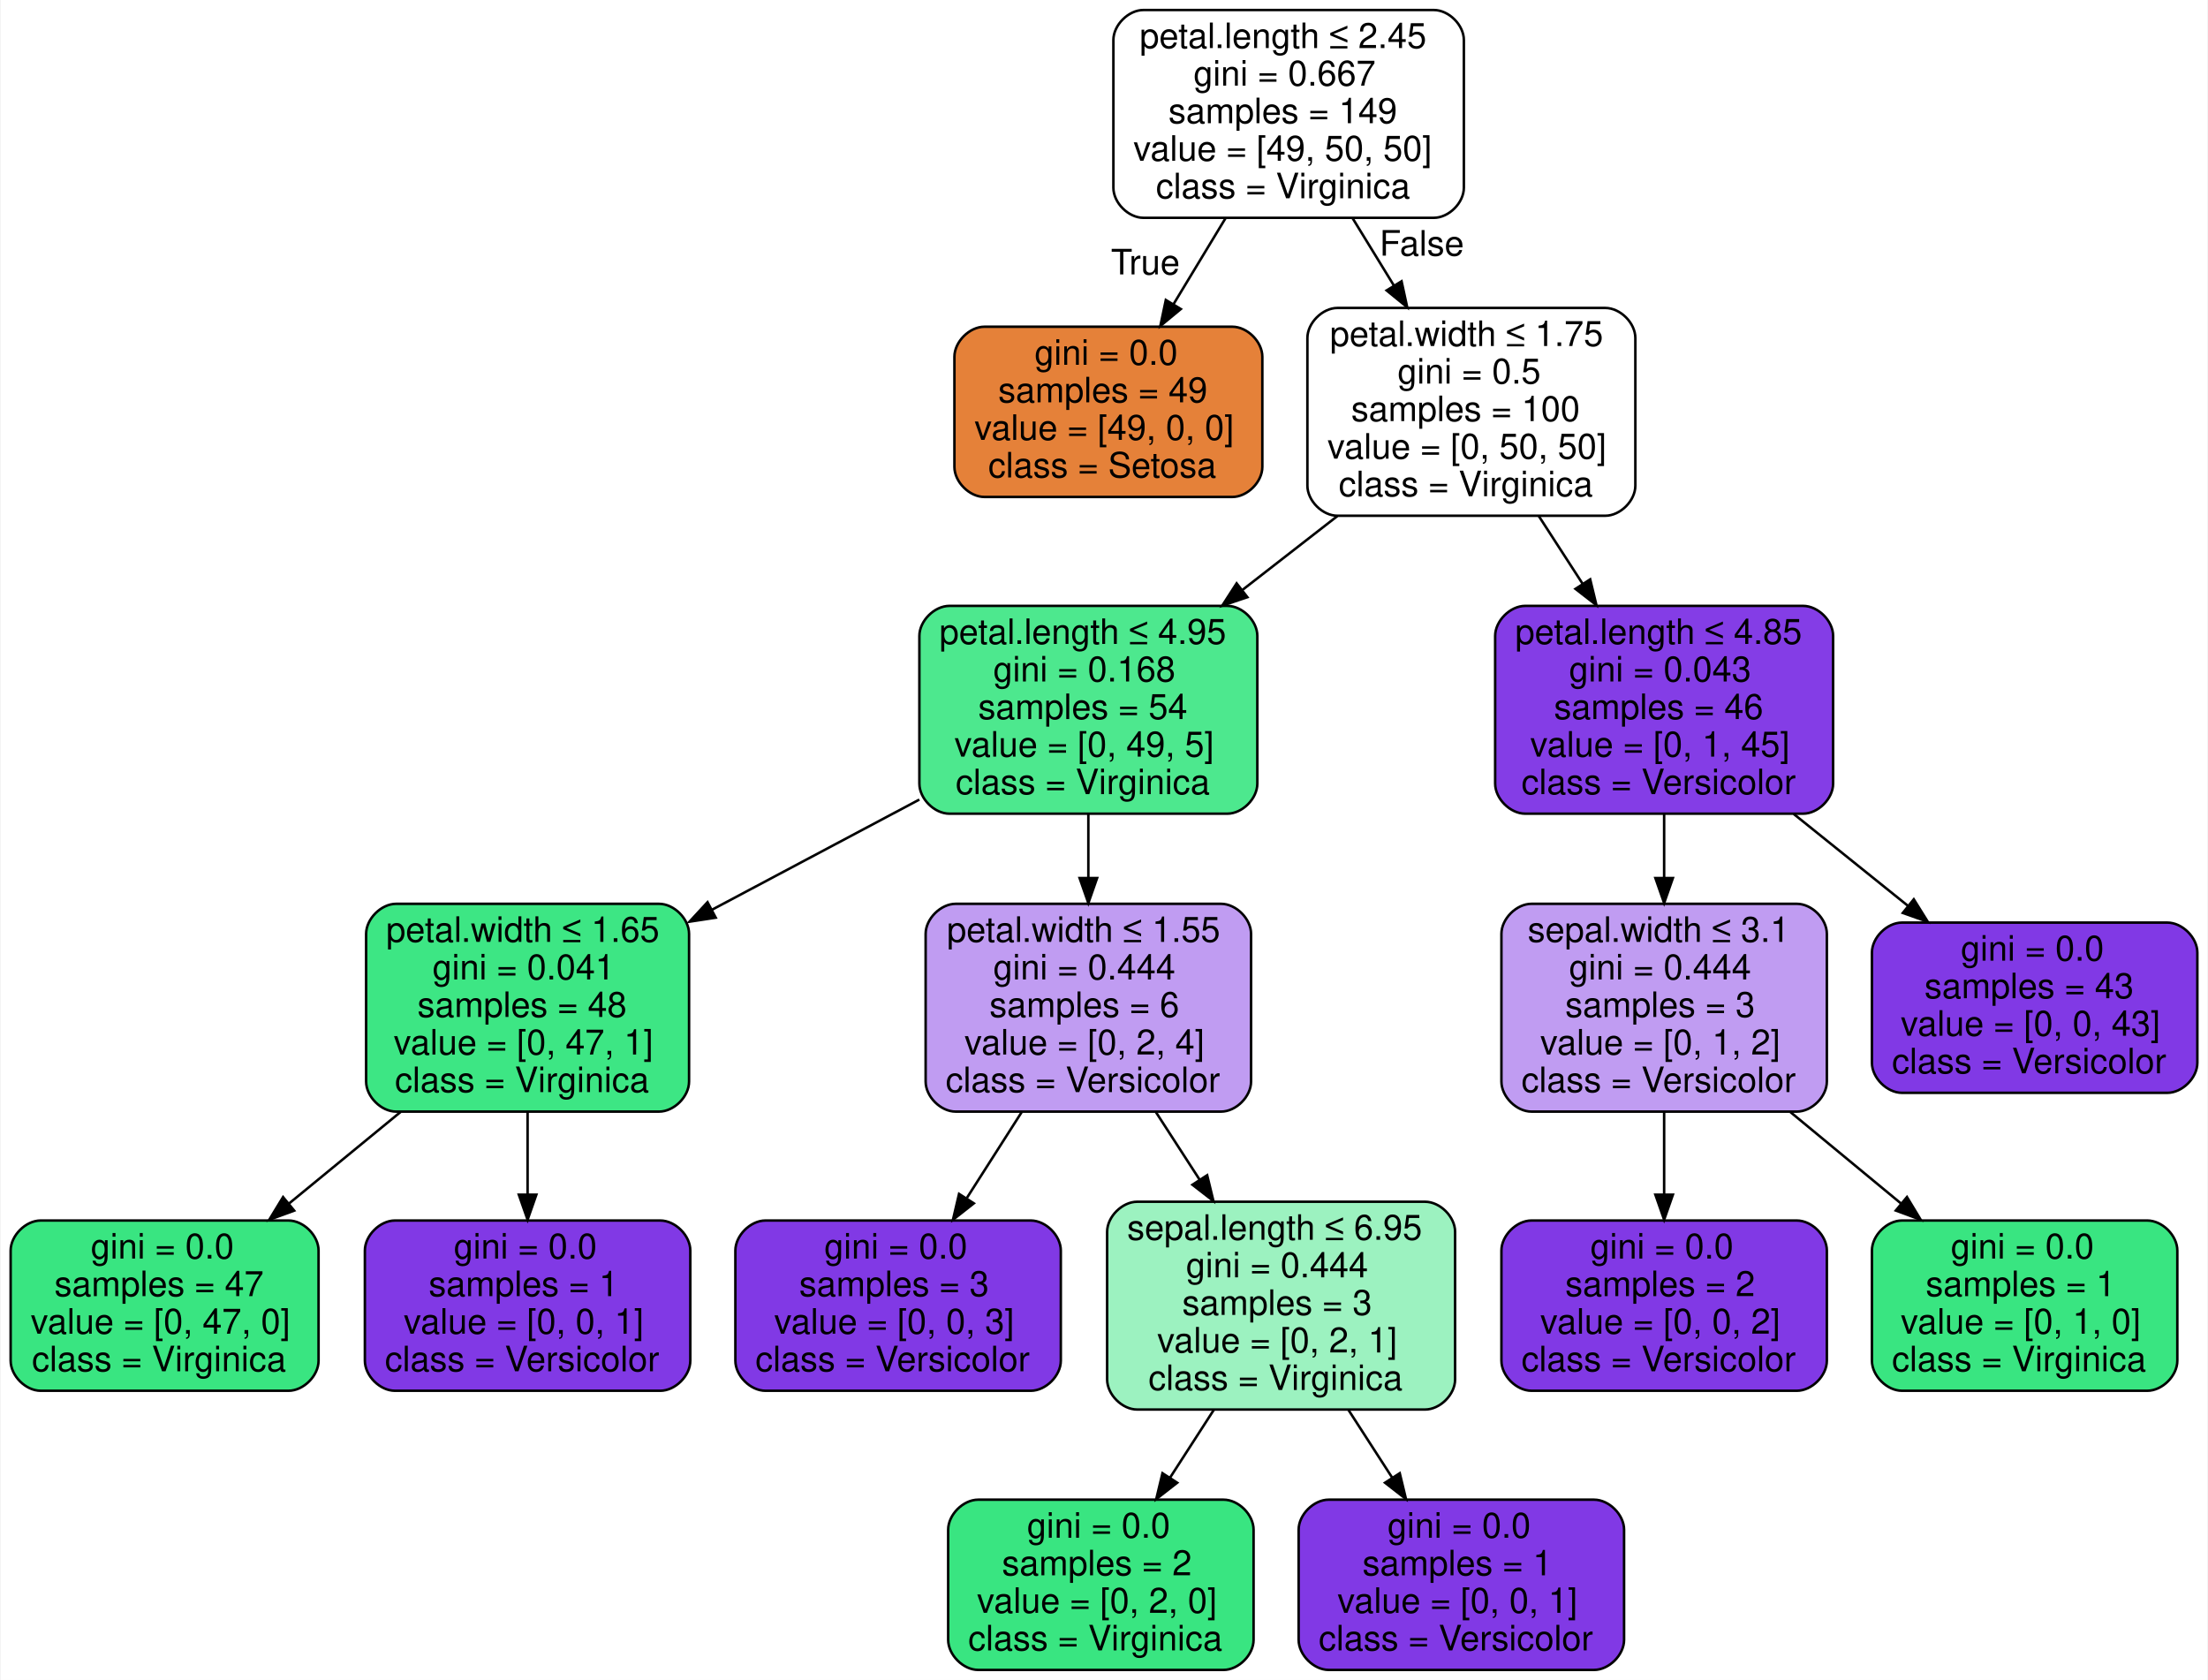
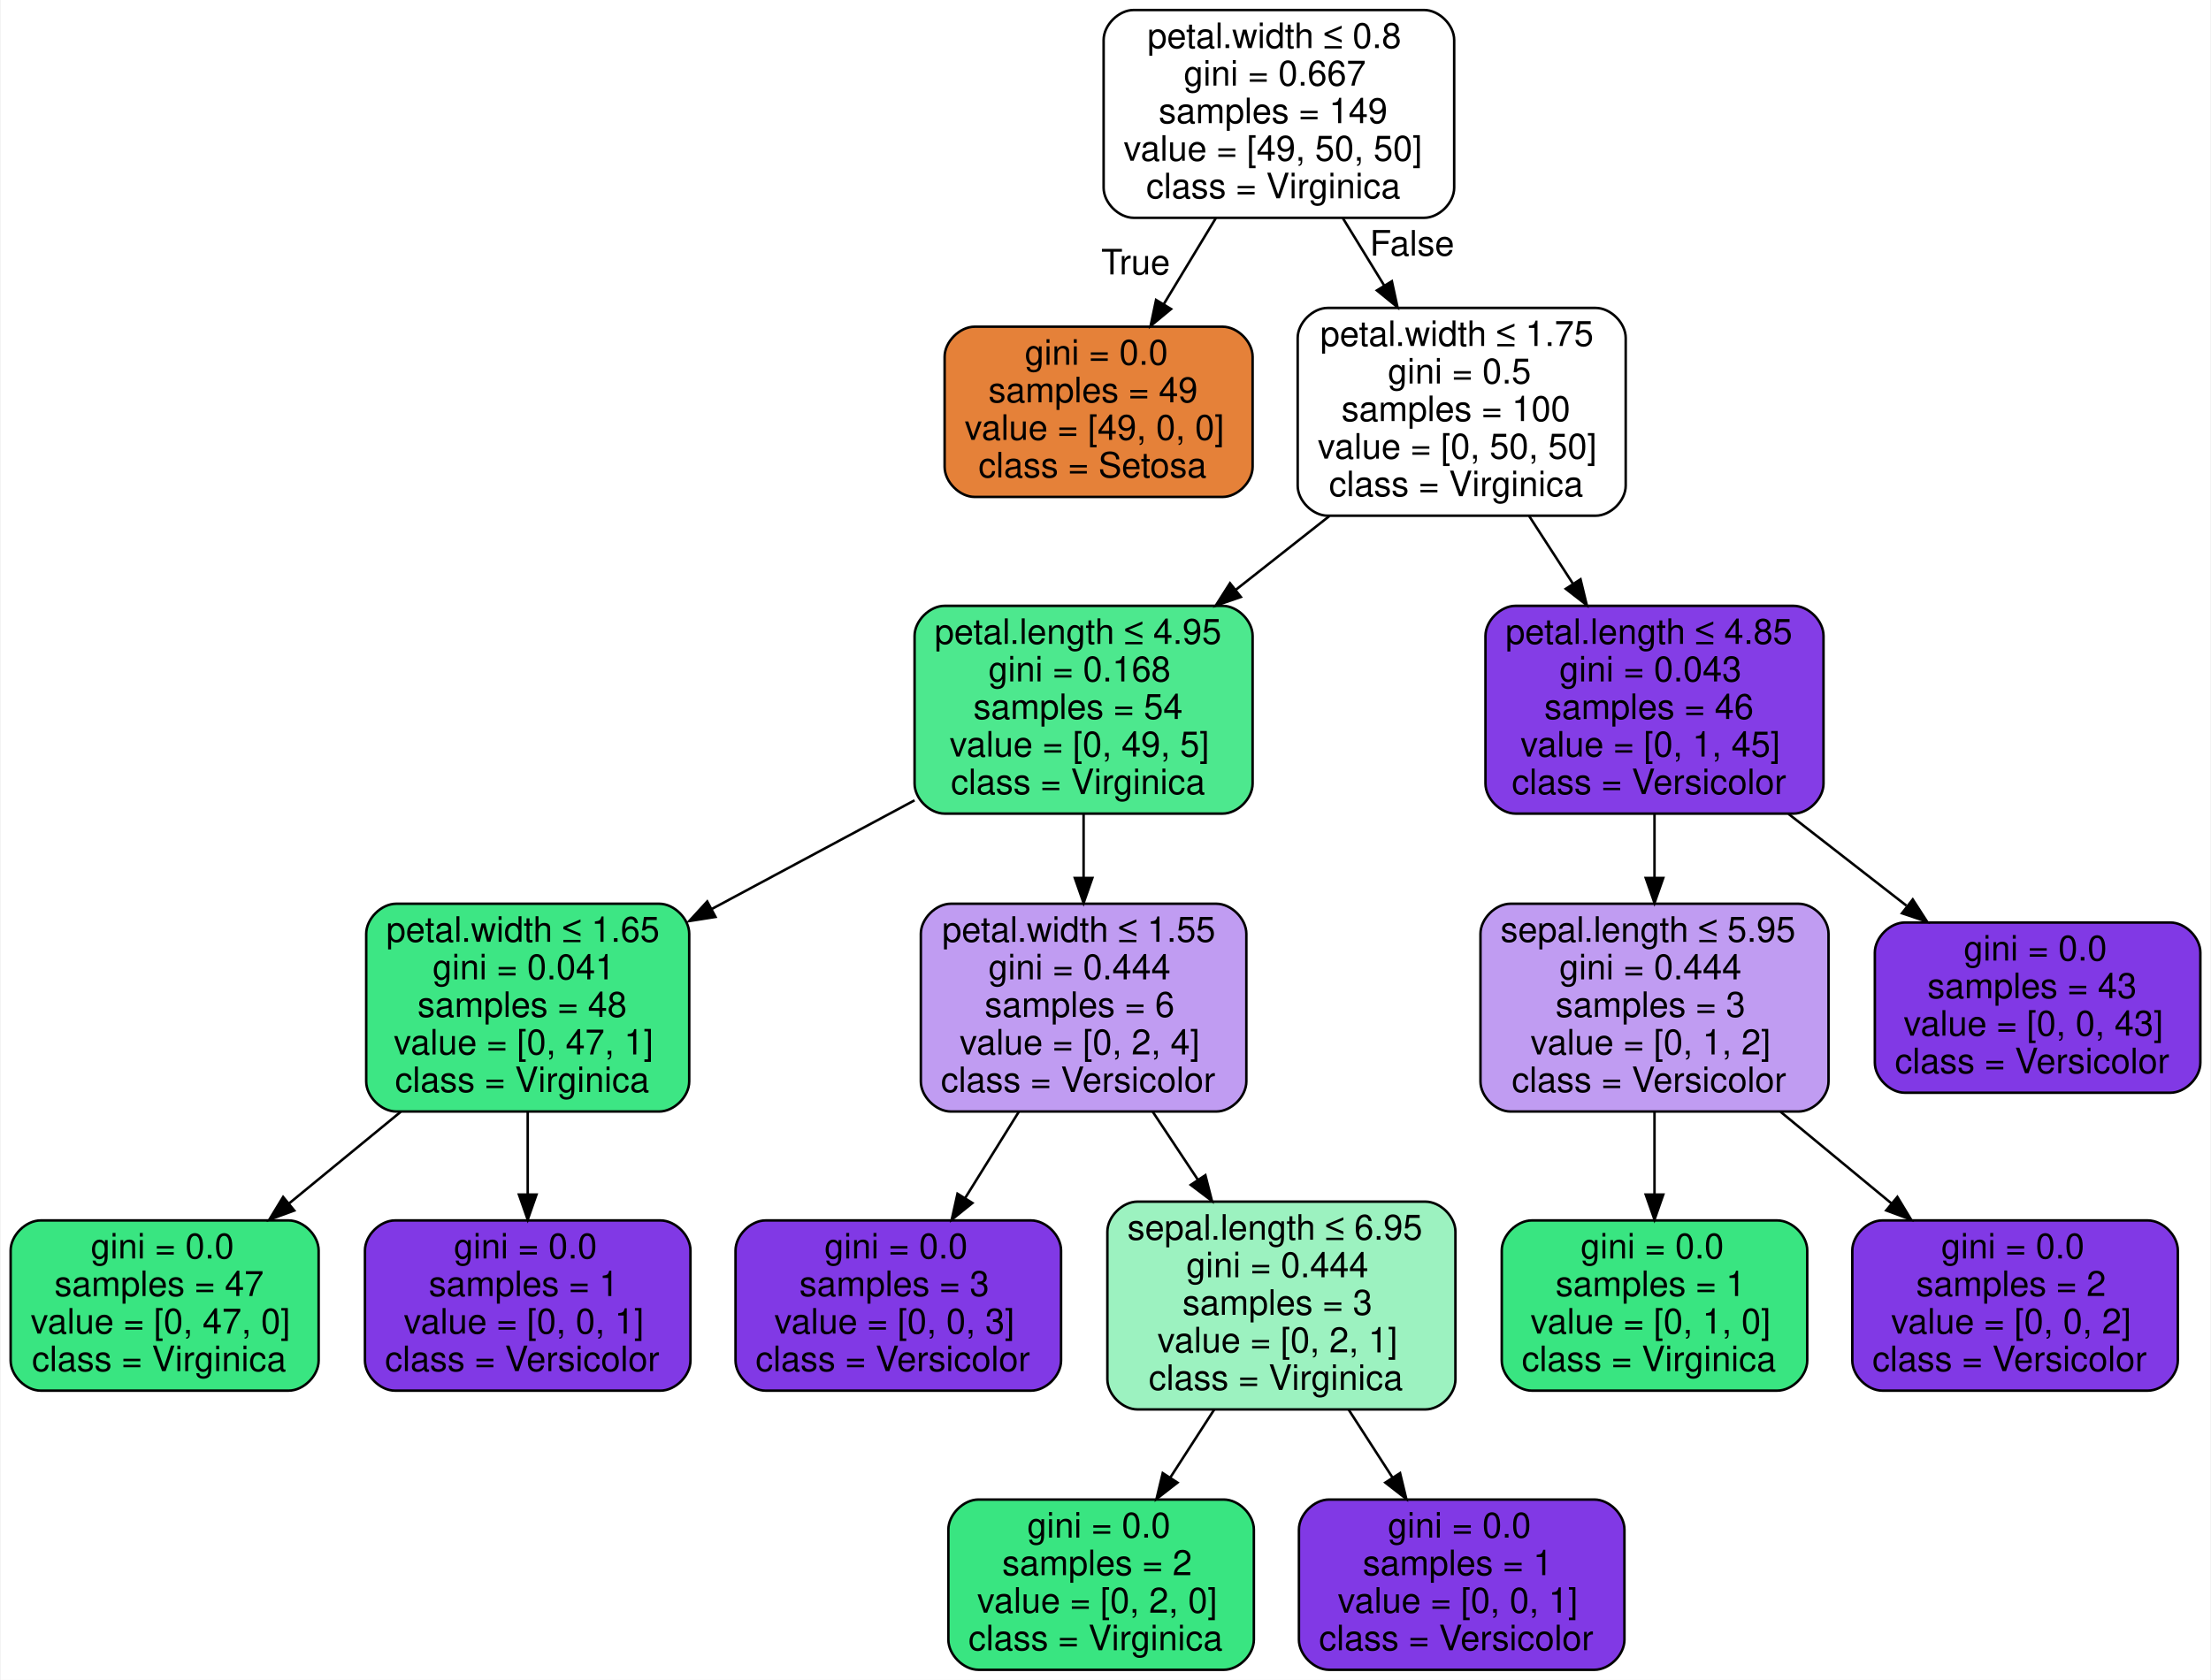
- <svg xmlns="http://www.w3.org/2000/svg" width="882pt" height="671pt" viewBox="0.00 0.00 881.50 671.00">
+ <svg xmlns="http://www.w3.org/2000/svg" width="883pt" height="671pt" viewBox="0.00 0.00 882.50 671.00">
  <g id="graph0" class="graph" transform="scale(1 1) rotate(0) translate(4 667)">
-     <polygon fill="#ffffff" stroke="transparent" points="-4,4 -4,-667 877.5,-667 877.5,4 -4,4" />
+     <polygon fill="#ffffff" stroke="transparent" points="-4,4 -4,-667 878.5,-667 878.5,4 -4,4" />
    <g id="node1" class="node">
-       <path fill="#ffffff" stroke="#000000" d="M568.5,-663C568.5,-663 452.5,-663 452.5,-663 446.5,-663 440.5,-657 440.5,-651 440.5,-651 440.5,-592 440.5,-592 440.5,-586 446.5,-580 452.5,-580 452.5,-580 568.5,-580 568.5,-580 574.5,-580 580.5,-586 580.5,-592 580.5,-592 580.5,-651 580.5,-651 580.5,-657 574.5,-663 568.5,-663" />
-       <text text-anchor="start" x="451" y="-647.8" font-family="Helvetica,sans-Serif" font-size="14.00" fill="#000000">petal.length ≤ 2.45</text>
-       <text text-anchor="start" x="472.5" y="-632.8" font-family="Helvetica,sans-Serif" font-size="14.00" fill="#000000">gini = 0.667</text>
-       <text text-anchor="start" x="462.5" y="-617.8" font-family="Helvetica,sans-Serif" font-size="14.00" fill="#000000">samples = 149</text>
-       <text text-anchor="start" x="448.5" y="-602.8" font-family="Helvetica,sans-Serif" font-size="14.00" fill="#000000">value = [49, 50, 50]</text>
-       <text text-anchor="start" x="457.5" y="-587.8" font-family="Helvetica,sans-Serif" font-size="14.00" fill="#000000">class = Virginica</text>
+       <path fill="#ffffff" stroke="#000000" d="M564.5,-663C564.5,-663 448.5,-663 448.5,-663 442.5,-663 436.5,-657 436.5,-651 436.5,-651 436.5,-592 436.5,-592 436.5,-586 442.5,-580 448.5,-580 448.5,-580 564.5,-580 564.5,-580 570.5,-580 576.5,-586 576.5,-592 576.5,-592 576.5,-651 576.5,-651 576.5,-657 570.5,-663 564.5,-663" />
+       <text text-anchor="start" x="454" y="-647.8" font-family="Helvetica,sans-Serif" font-size="14.00" fill="#000000">petal.width ≤ 0.8</text>
+       <text text-anchor="start" x="468.5" y="-632.8" font-family="Helvetica,sans-Serif" font-size="14.00" fill="#000000">gini = 0.667</text>
+       <text text-anchor="start" x="458.5" y="-617.8" font-family="Helvetica,sans-Serif" font-size="14.00" fill="#000000">samples = 149</text>
+       <text text-anchor="start" x="444.5" y="-602.8" font-family="Helvetica,sans-Serif" font-size="14.00" fill="#000000">value = [49, 50, 50]</text>
+       <text text-anchor="start" x="453.5" y="-587.8" font-family="Helvetica,sans-Serif" font-size="14.00" fill="#000000">class = Virginica</text>
    </g>
    <g id="node2" class="node">
-       <path fill="#e58139" stroke="#000000" d="M488,-536.5C488,-536.5 389,-536.5 389,-536.5 383,-536.5 377,-530.5 377,-524.5 377,-524.5 377,-480.5 377,-480.5 377,-474.5 383,-468.5 389,-468.5 389,-468.5 488,-468.5 488,-468.5 494,-468.5 500,-474.5 500,-480.5 500,-480.5 500,-524.5 500,-524.5 500,-530.5 494,-536.5 488,-536.5" />
-       <text text-anchor="start" x="409" y="-521.3" font-family="Helvetica,sans-Serif" font-size="14.00" fill="#000000">gini = 0.0</text>
-       <text text-anchor="start" x="394.5" y="-506.3" font-family="Helvetica,sans-Serif" font-size="14.00" fill="#000000">samples = 49</text>
-       <text text-anchor="start" x="385" y="-491.3" font-family="Helvetica,sans-Serif" font-size="14.00" fill="#000000">value = [49, 0, 0]</text>
-       <text text-anchor="start" x="390.5" y="-476.3" font-family="Helvetica,sans-Serif" font-size="14.00" fill="#000000">class = Setosa</text>
+       <path fill="#e58139" stroke="#000000" d="M484,-536.5C484,-536.5 385,-536.5 385,-536.5 379,-536.5 373,-530.5 373,-524.5 373,-524.5 373,-480.5 373,-480.5 373,-474.5 379,-468.5 385,-468.5 385,-468.5 484,-468.5 484,-468.5 490,-468.5 496,-474.5 496,-480.5 496,-480.5 496,-524.5 496,-524.5 496,-530.5 490,-536.5 484,-536.5" />
+       <text text-anchor="start" x="405" y="-521.3" font-family="Helvetica,sans-Serif" font-size="14.00" fill="#000000">gini = 0.0</text>
+       <text text-anchor="start" x="390.5" y="-506.3" font-family="Helvetica,sans-Serif" font-size="14.00" fill="#000000">samples = 49</text>
+       <text text-anchor="start" x="381" y="-491.3" font-family="Helvetica,sans-Serif" font-size="14.00" fill="#000000">value = [49, 0, 0]</text>
+       <text text-anchor="start" x="386.5" y="-476.3" font-family="Helvetica,sans-Serif" font-size="14.00" fill="#000000">class = Setosa</text>
    </g>
    <g id="edge1" class="edge">
-       <path fill="none" stroke="#000000" d="M485.318,-579.88C478.598,-568.774 471.324,-556.751 464.559,-545.569" />
-       <polygon fill="#000000" stroke="#000000" points="467.433,-543.559 459.262,-536.815 461.444,-547.183 467.433,-543.559" />
-       <text text-anchor="middle" x="453.288" y="-557.391" font-family="Helvetica,sans-Serif" font-size="14.00" fill="#000000">True</text>
+       <path fill="none" stroke="#000000" d="M481.318,-579.88C474.598,-568.774 467.324,-556.751 460.559,-545.569" />
+       <polygon fill="#000000" stroke="#000000" points="463.433,-543.559 455.262,-536.815 457.444,-547.183 463.433,-543.559" />
+       <text text-anchor="middle" x="449.288" y="-557.391" font-family="Helvetica,sans-Serif" font-size="14.00" fill="#000000">True</text>
    </g>
    <g id="node3" class="node">
-       <path fill="#ffffff" stroke="#000000" d="M637,-544C637,-544 530,-544 530,-544 524,-544 518,-538 518,-532 518,-532 518,-473 518,-473 518,-467 524,-461 530,-461 530,-461 637,-461 637,-461 643,-461 649,-467 649,-473 649,-473 649,-532 649,-532 649,-538 643,-544 637,-544" />
-       <text text-anchor="start" x="527" y="-528.8" font-family="Helvetica,sans-Serif" font-size="14.00" fill="#000000">petal.width ≤ 1.75</text>
-       <text text-anchor="start" x="554" y="-513.8" font-family="Helvetica,sans-Serif" font-size="14.00" fill="#000000">gini = 0.5</text>
-       <text text-anchor="start" x="535.5" y="-498.8" font-family="Helvetica,sans-Serif" font-size="14.00" fill="#000000">samples = 100</text>
-       <text text-anchor="start" x="526" y="-483.8" font-family="Helvetica,sans-Serif" font-size="14.00" fill="#000000">value = [0, 50, 50]</text>
-       <text text-anchor="start" x="530.5" y="-468.8" font-family="Helvetica,sans-Serif" font-size="14.00" fill="#000000">class = Virginica</text>
+       <path fill="#ffffff" stroke="#000000" d="M633,-544C633,-544 526,-544 526,-544 520,-544 514,-538 514,-532 514,-532 514,-473 514,-473 514,-467 520,-461 526,-461 526,-461 633,-461 633,-461 639,-461 645,-467 645,-473 645,-473 645,-532 645,-532 645,-538 639,-544 633,-544" />
+       <text text-anchor="start" x="523" y="-528.8" font-family="Helvetica,sans-Serif" font-size="14.00" fill="#000000">petal.width ≤ 1.75</text>
+       <text text-anchor="start" x="550" y="-513.8" font-family="Helvetica,sans-Serif" font-size="14.00" fill="#000000">gini = 0.5</text>
+       <text text-anchor="start" x="531.5" y="-498.8" font-family="Helvetica,sans-Serif" font-size="14.00" fill="#000000">samples = 100</text>
+       <text text-anchor="start" x="522" y="-483.8" font-family="Helvetica,sans-Serif" font-size="14.00" fill="#000000">value = [0, 50, 50]</text>
+       <text text-anchor="start" x="526.5" y="-468.8" font-family="Helvetica,sans-Serif" font-size="14.00" fill="#000000">class = Virginica</text>
    </g>
    <g id="edge2" class="edge">
-       <path fill="none" stroke="#000000" d="M536.032,-579.88C541.391,-571.143 547.098,-561.84 552.628,-552.825" />
-       <polygon fill="#000000" stroke="#000000" points="555.614,-554.652 557.859,-544.298 549.647,-550.992 555.614,-554.652" />
-       <text text-anchor="middle" x="563.684" y="-564.91" font-family="Helvetica,sans-Serif" font-size="14.00" fill="#000000">False</text>
+       <path fill="none" stroke="#000000" d="M532.032,-579.88C537.391,-571.143 543.098,-561.84 548.628,-552.825" />
+       <polygon fill="#000000" stroke="#000000" points="551.614,-554.652 553.859,-544.298 545.647,-550.992 551.614,-554.652" />
+       <text text-anchor="middle" x="559.684" y="-564.91" font-family="Helvetica,sans-Serif" font-size="14.00" fill="#000000">False</text>
    </g>
    <g id="node4" class="node">
-       <path fill="#4de88e" stroke="#000000" d="M486,-425C486,-425 375,-425 375,-425 369,-425 363,-419 363,-413 363,-413 363,-354 363,-354 363,-348 369,-342 375,-342 375,-342 486,-342 486,-342 492,-342 498,-348 498,-354 498,-354 498,-413 498,-413 498,-419 492,-425 486,-425" />
-       <text text-anchor="start" x="371" y="-409.8" font-family="Helvetica,sans-Serif" font-size="14.00" fill="#000000">petal.length ≤ 4.95</text>
-       <text text-anchor="start" x="392.5" y="-394.8" font-family="Helvetica,sans-Serif" font-size="14.00" fill="#000000">gini = 0.168</text>
-       <text text-anchor="start" x="386.5" y="-379.8" font-family="Helvetica,sans-Serif" font-size="14.00" fill="#000000">samples = 54</text>
-       <text text-anchor="start" x="377" y="-364.8" font-family="Helvetica,sans-Serif" font-size="14.00" fill="#000000">value = [0, 49, 5]</text>
-       <text text-anchor="start" x="377.5" y="-349.8" font-family="Helvetica,sans-Serif" font-size="14.00" fill="#000000">class = Virginica</text>
+       <path fill="#4de88e" stroke="#000000" d="M484,-425C484,-425 373,-425 373,-425 367,-425 361,-419 361,-413 361,-413 361,-354 361,-354 361,-348 367,-342 373,-342 373,-342 484,-342 484,-342 490,-342 496,-348 496,-354 496,-354 496,-413 496,-413 496,-419 490,-425 484,-425" />
+       <text text-anchor="start" x="369" y="-409.8" font-family="Helvetica,sans-Serif" font-size="14.00" fill="#000000">petal.length ≤ 4.95</text>
+       <text text-anchor="start" x="390.5" y="-394.8" font-family="Helvetica,sans-Serif" font-size="14.00" fill="#000000">gini = 0.168</text>
+       <text text-anchor="start" x="384.5" y="-379.8" font-family="Helvetica,sans-Serif" font-size="14.00" fill="#000000">samples = 54</text>
+       <text text-anchor="start" x="375" y="-364.8" font-family="Helvetica,sans-Serif" font-size="14.00" fill="#000000">value = [0, 49, 5]</text>
+       <text text-anchor="start" x="375.5" y="-349.8" font-family="Helvetica,sans-Serif" font-size="14.00" fill="#000000">class = Virginica</text>
    </g>
    <g id="edge3" class="edge">
-       <path fill="none" stroke="#000000" d="M529.988,-460.88C517.759,-451.368 504.666,-441.184 492.127,-431.432" />
-       <polygon fill="#000000" stroke="#000000" points="494.024,-428.474 483.982,-425.097 489.726,-433.999 494.024,-428.474" />
+       <path fill="none" stroke="#000000" d="M526.688,-460.88C514.618,-451.368 501.696,-441.184 489.321,-431.432" />
+       <polygon fill="#000000" stroke="#000000" points="491.303,-428.538 481.283,-425.097 486.97,-434.036 491.303,-428.538" />
    </g>
    <g id="node13" class="node">
-       <path fill="#843de6" stroke="#000000" d="M716,-425C716,-425 605,-425 605,-425 599,-425 593,-419 593,-413 593,-413 593,-354 593,-354 593,-348 599,-342 605,-342 605,-342 716,-342 716,-342 722,-342 728,-348 728,-354 728,-354 728,-413 728,-413 728,-419 722,-425 716,-425" />
-       <text text-anchor="start" x="601" y="-409.8" font-family="Helvetica,sans-Serif" font-size="14.00" fill="#000000">petal.length ≤ 4.85</text>
-       <text text-anchor="start" x="622.5" y="-394.8" font-family="Helvetica,sans-Serif" font-size="14.00" fill="#000000">gini = 0.043</text>
-       <text text-anchor="start" x="616.5" y="-379.8" font-family="Helvetica,sans-Serif" font-size="14.00" fill="#000000">samples = 46</text>
-       <text text-anchor="start" x="607" y="-364.8" font-family="Helvetica,sans-Serif" font-size="14.00" fill="#000000">value = [0, 1, 45]</text>
-       <text text-anchor="start" x="603.5" y="-349.8" font-family="Helvetica,sans-Serif" font-size="14.00" fill="#000000">class = Versicolor</text>
+       <path fill="#843de6" stroke="#000000" d="M712,-425C712,-425 601,-425 601,-425 595,-425 589,-419 589,-413 589,-413 589,-354 589,-354 589,-348 595,-342 601,-342 601,-342 712,-342 712,-342 718,-342 724,-348 724,-354 724,-354 724,-413 724,-413 724,-419 718,-425 712,-425" />
+       <text text-anchor="start" x="597" y="-409.8" font-family="Helvetica,sans-Serif" font-size="14.00" fill="#000000">petal.length ≤ 4.85</text>
+       <text text-anchor="start" x="618.5" y="-394.8" font-family="Helvetica,sans-Serif" font-size="14.00" fill="#000000">gini = 0.043</text>
+       <text text-anchor="start" x="612.5" y="-379.8" font-family="Helvetica,sans-Serif" font-size="14.00" fill="#000000">samples = 46</text>
+       <text text-anchor="start" x="603" y="-364.8" font-family="Helvetica,sans-Serif" font-size="14.00" fill="#000000">value = [0, 1, 45]</text>
+       <text text-anchor="start" x="599.5" y="-349.8" font-family="Helvetica,sans-Serif" font-size="14.00" fill="#000000">class = Versicolor</text>
    </g>
    <g id="edge12" class="edge">
-       <path fill="none" stroke="#000000" d="M610.431,-460.88C616.084,-452.143 622.103,-442.84 627.937,-433.825" />
-       <polygon fill="#000000" stroke="#000000" points="630.96,-435.595 633.454,-425.298 625.083,-431.792 630.96,-435.595" />
+       <path fill="none" stroke="#000000" d="M606.431,-460.88C612.084,-452.143 618.103,-442.84 623.937,-433.825" />
+       <polygon fill="#000000" stroke="#000000" points="626.96,-435.595 629.454,-425.298 621.083,-431.792 626.96,-435.595" />
    </g>
    <g id="node5" class="node">
      <path fill="#3de684" stroke="#000000" d="M259,-306C259,-306 154,-306 154,-306 148,-306 142,-300 142,-294 142,-294 142,-235 142,-235 142,-229 148,-223 154,-223 154,-223 259,-223 259,-223 265,-223 271,-229 271,-235 271,-235 271,-294 271,-294 271,-300 265,-306 259,-306" />
      <text text-anchor="start" x="150" y="-290.8" font-family="Helvetica,sans-Serif" font-size="14.00" fill="#000000">petal.width ≤ 1.65</text>
      <text text-anchor="start" x="168.5" y="-275.8" font-family="Helvetica,sans-Serif" font-size="14.00" fill="#000000">gini = 0.041</text>
      <text text-anchor="start" x="162.5" y="-260.8" font-family="Helvetica,sans-Serif" font-size="14.00" fill="#000000">samples = 48</text>
      <text text-anchor="start" x="153" y="-245.8" font-family="Helvetica,sans-Serif" font-size="14.00" fill="#000000">value = [0, 47, 1]</text>
      <text text-anchor="start" x="153.5" y="-230.8" font-family="Helvetica,sans-Serif" font-size="14.00" fill="#000000">class = Virginica</text>
    </g>
    <g id="edge4" class="edge">
-       <path fill="none" stroke="#000000" d="M362.989,-347.635C336.833,-333.739 306.811,-317.79 280.103,-303.602" />
-       <polygon fill="#000000" stroke="#000000" points="281.656,-300.464 271.183,-298.863 278.372,-306.646 281.656,-300.464" />
+       <path fill="none" stroke="#000000" d="M360.988,-347.311C335.428,-333.61 306.212,-317.949 280.117,-303.962" />
+       <polygon fill="#000000" stroke="#000000" points="281.496,-300.729 271.029,-299.09 278.188,-306.899 281.496,-300.729" />
    </g>
    <g id="node8" class="node">
-       <path fill="#c09cf2" stroke="#000000" d="M483.5,-306C483.5,-306 377.5,-306 377.5,-306 371.5,-306 365.5,-300 365.5,-294 365.5,-294 365.5,-235 365.5,-235 365.5,-229 371.5,-223 377.5,-223 377.5,-223 483.5,-223 483.5,-223 489.5,-223 495.5,-229 495.5,-235 495.5,-235 495.5,-294 495.5,-294 495.5,-300 489.5,-306 483.5,-306" />
-       <text text-anchor="start" x="374" y="-290.8" font-family="Helvetica,sans-Serif" font-size="14.00" fill="#000000">petal.width ≤ 1.55</text>
-       <text text-anchor="start" x="392.5" y="-275.8" font-family="Helvetica,sans-Serif" font-size="14.00" fill="#000000">gini = 0.444</text>
-       <text text-anchor="start" x="391" y="-260.8" font-family="Helvetica,sans-Serif" font-size="14.00" fill="#000000">samples = 6</text>
-       <text text-anchor="start" x="381" y="-245.8" font-family="Helvetica,sans-Serif" font-size="14.00" fill="#000000">value = [0, 2, 4]</text>
-       <text text-anchor="start" x="373.5" y="-230.8" font-family="Helvetica,sans-Serif" font-size="14.00" fill="#000000">class = Versicolor</text>
+       <path fill="#c09cf2" stroke="#000000" d="M481.5,-306C481.5,-306 375.5,-306 375.5,-306 369.5,-306 363.5,-300 363.5,-294 363.5,-294 363.5,-235 363.5,-235 363.5,-229 369.5,-223 375.5,-223 375.5,-223 481.5,-223 481.5,-223 487.5,-223 493.5,-229 493.5,-235 493.5,-235 493.5,-294 493.5,-294 493.5,-300 487.5,-306 481.5,-306" />
+       <text text-anchor="start" x="372" y="-290.8" font-family="Helvetica,sans-Serif" font-size="14.00" fill="#000000">petal.width ≤ 1.55</text>
+       <text text-anchor="start" x="390.5" y="-275.8" font-family="Helvetica,sans-Serif" font-size="14.00" fill="#000000">gini = 0.444</text>
+       <text text-anchor="start" x="389" y="-260.8" font-family="Helvetica,sans-Serif" font-size="14.00" fill="#000000">samples = 6</text>
+       <text text-anchor="start" x="379" y="-245.8" font-family="Helvetica,sans-Serif" font-size="14.00" fill="#000000">value = [0, 2, 4]</text>
+       <text text-anchor="start" x="371.5" y="-230.8" font-family="Helvetica,sans-Serif" font-size="14.00" fill="#000000">class = Versicolor</text>
    </g>
    <g id="edge7" class="edge">
-       <path fill="none" stroke="#000000" d="M430.5,-341.88C430.5,-333.684 430.5,-324.989 430.5,-316.501" />
-       <polygon fill="#000000" stroke="#000000" points="434,-316.298 430.5,-306.298 427,-316.298 434,-316.298" />
+       <path fill="none" stroke="#000000" d="M428.5,-341.88C428.5,-333.684 428.5,-324.989 428.5,-316.501" />
+       <polygon fill="#000000" stroke="#000000" points="432,-316.298 428.5,-306.298 425,-316.298 432,-316.298" />
    </g>
    <g id="node6" class="node">
      <path fill="#39e581" stroke="#000000" d="M111,-179.5C111,-179.5 12,-179.5 12,-179.5 6,-179.5 0,-173.5 0,-167.5 0,-167.5 0,-123.5 0,-123.5 0,-117.5 6,-111.5 12,-111.5 12,-111.5 111,-111.5 111,-111.5 117,-111.5 123,-117.5 123,-123.5 123,-123.5 123,-167.5 123,-167.5 123,-173.5 117,-179.5 111,-179.5" />
      <text text-anchor="start" x="32" y="-164.3" font-family="Helvetica,sans-Serif" font-size="14.00" fill="#000000">gini = 0.0</text>
      <text text-anchor="start" x="17.5" y="-149.3" font-family="Helvetica,sans-Serif" font-size="14.00" fill="#000000">samples = 47</text>
      <text text-anchor="start" x="8" y="-134.3" font-family="Helvetica,sans-Serif" font-size="14.00" fill="#000000">value = [0, 47, 0]</text>
      <text text-anchor="start" x="8.5" y="-119.3" font-family="Helvetica,sans-Serif" font-size="14.00" fill="#000000">class = Virginica</text>
    </g>
    <g id="edge5" class="edge">
      <path fill="none" stroke="#000000" d="M155.786,-222.88C141.316,-211.004 125.569,-198.08 111.162,-186.257" />
      <polygon fill="#000000" stroke="#000000" points="113.263,-183.453 103.312,-179.815 108.822,-188.864 113.263,-183.453" />
    </g>
    <g id="node7" class="node">
      <path fill="#8139e5" stroke="#000000" d="M259.5,-179.5C259.5,-179.5 153.5,-179.5 153.5,-179.5 147.5,-179.5 141.5,-173.5 141.5,-167.5 141.5,-167.5 141.5,-123.5 141.5,-123.5 141.5,-117.5 147.5,-111.5 153.5,-111.5 153.5,-111.5 259.5,-111.5 259.5,-111.5 265.5,-111.5 271.5,-117.5 271.5,-123.5 271.5,-123.5 271.5,-167.5 271.5,-167.5 271.5,-173.5 265.5,-179.5 259.5,-179.5" />
      <text text-anchor="start" x="177" y="-164.3" font-family="Helvetica,sans-Serif" font-size="14.00" fill="#000000">gini = 0.0</text>
      <text text-anchor="start" x="167" y="-149.3" font-family="Helvetica,sans-Serif" font-size="14.00" fill="#000000">samples = 1</text>
      <text text-anchor="start" x="157" y="-134.3" font-family="Helvetica,sans-Serif" font-size="14.00" fill="#000000">value = [0, 0, 1]</text>
      <text text-anchor="start" x="149.5" y="-119.3" font-family="Helvetica,sans-Serif" font-size="14.00" fill="#000000">class = Versicolor</text>
    </g>
    <g id="edge6" class="edge">
      <path fill="none" stroke="#000000" d="M206.5,-222.88C206.5,-212.213 206.5,-200.702 206.5,-189.901" />
      <polygon fill="#000000" stroke="#000000" points="210,-189.815 206.5,-179.815 203,-189.815 210,-189.815" />
    </g>
    <g id="node9" class="node">
      <path fill="#8139e5" stroke="#000000" d="M407.5,-179.5C407.5,-179.5 301.5,-179.5 301.5,-179.5 295.5,-179.5 289.5,-173.5 289.5,-167.5 289.5,-167.5 289.5,-123.5 289.5,-123.5 289.5,-117.5 295.5,-111.5 301.5,-111.5 301.5,-111.5 407.5,-111.5 407.5,-111.5 413.5,-111.5 419.5,-117.5 419.5,-123.5 419.5,-123.5 419.5,-167.5 419.5,-167.5 419.5,-173.5 413.5,-179.5 407.5,-179.5" />
      <text text-anchor="start" x="325" y="-164.3" font-family="Helvetica,sans-Serif" font-size="14.00" fill="#000000">gini = 0.0</text>
      <text text-anchor="start" x="315" y="-149.3" font-family="Helvetica,sans-Serif" font-size="14.00" fill="#000000">samples = 3</text>
      <text text-anchor="start" x="305" y="-134.3" font-family="Helvetica,sans-Serif" font-size="14.00" fill="#000000">value = [0, 0, 3]</text>
      <text text-anchor="start" x="297.5" y="-119.3" font-family="Helvetica,sans-Serif" font-size="14.00" fill="#000000">class = Versicolor</text>
    </g>
    <g id="edge8" class="edge">
-       <path fill="none" stroke="#000000" d="M403.919,-222.88C396.826,-211.774 389.148,-199.751 382.006,-188.569" />
-       <polygon fill="#000000" stroke="#000000" points="384.748,-186.359 376.415,-179.815 378.848,-190.127 384.748,-186.359" />
+       <path fill="none" stroke="#000000" d="M402.618,-222.88C395.712,-211.774 388.236,-199.751 381.283,-188.569" />
+       <polygon fill="#000000" stroke="#000000" points="384.092,-186.459 375.839,-179.815 378.147,-190.155 384.092,-186.459" />
    </g>
    <g id="node10" class="node">
      <path fill="#9cf2c0" stroke="#000000" d="M565,-187C565,-187 450,-187 450,-187 444,-187 438,-181 438,-175 438,-175 438,-116 438,-116 438,-110 444,-104 450,-104 450,-104 565,-104 565,-104 571,-104 577,-110 577,-116 577,-116 577,-175 577,-175 577,-181 571,-187 565,-187" />
      <text text-anchor="start" x="446" y="-171.8" font-family="Helvetica,sans-Serif" font-size="14.00" fill="#000000">sepal.length ≤ 6.95</text>
      <text text-anchor="start" x="469.5" y="-156.8" font-family="Helvetica,sans-Serif" font-size="14.00" fill="#000000">gini = 0.444</text>
      <text text-anchor="start" x="468" y="-141.8" font-family="Helvetica,sans-Serif" font-size="14.00" fill="#000000">samples = 3</text>
      <text text-anchor="start" x="458" y="-126.8" font-family="Helvetica,sans-Serif" font-size="14.00" fill="#000000">value = [0, 2, 1]</text>
      <text text-anchor="start" x="454.5" y="-111.8" font-family="Helvetica,sans-Serif" font-size="14.00" fill="#000000">class = Virginica</text>
    </g>
    <g id="edge9" class="edge">
-       <path fill="none" stroke="#000000" d="M457.431,-222.88C463.084,-214.143 469.103,-204.84 474.937,-195.825" />
-       <polygon fill="#000000" stroke="#000000" points="477.96,-197.595 480.454,-187.298 472.083,-193.792 477.96,-197.595" />
+       <path fill="none" stroke="#000000" d="M456.13,-222.88C461.93,-214.143 468.106,-204.84 474.091,-195.825" />
+       <polygon fill="#000000" stroke="#000000" points="477.137,-197.565 479.752,-187.298 471.305,-193.694 477.137,-197.565" />
    </g>
    <g id="node11" class="node">
      <path fill="#39e581" stroke="#000000" d="M484.5,-68C484.5,-68 386.5,-68 386.5,-68 380.5,-68 374.5,-62 374.5,-56 374.5,-56 374.5,-12 374.5,-12 374.5,-6 380.5,0 386.5,0 386.5,0 484.5,0 484.5,0 490.5,0 496.5,-6 496.5,-12 496.5,-12 496.5,-56 496.5,-56 496.5,-62 490.5,-68 484.5,-68" />
      <text text-anchor="start" x="406" y="-52.8" font-family="Helvetica,sans-Serif" font-size="14.00" fill="#000000">gini = 0.0</text>
      <text text-anchor="start" x="396" y="-37.8" font-family="Helvetica,sans-Serif" font-size="14.00" fill="#000000">samples = 2</text>
      <text text-anchor="start" x="386" y="-22.8" font-family="Helvetica,sans-Serif" font-size="14.00" fill="#000000">value = [0, 2, 0]</text>
      <text text-anchor="start" x="382.5" y="-7.8" font-family="Helvetica,sans-Serif" font-size="14.00" fill="#000000">class = Virginica</text>
    </g>
    <g id="edge10" class="edge">
      <path fill="none" stroke="#000000" d="M480.69,-103.981C474.933,-95.067 468.84,-85.631 463.056,-76.673" />
      <polygon fill="#000000" stroke="#000000" points="465.99,-74.766 457.625,-68.264 460.11,-78.563 465.99,-74.766" />
    </g>
    <g id="node12" class="node">
      <path fill="#8139e5" stroke="#000000" d="M632.5,-68C632.5,-68 526.5,-68 526.5,-68 520.5,-68 514.5,-62 514.5,-56 514.5,-56 514.5,-12 514.5,-12 514.5,-6 520.5,0 526.5,0 526.5,0 632.5,0 632.5,0 638.5,0 644.5,-6 644.5,-12 644.5,-12 644.5,-56 644.5,-56 644.5,-62 638.5,-68 632.5,-68" />
      <text text-anchor="start" x="550" y="-52.8" font-family="Helvetica,sans-Serif" font-size="14.00" fill="#000000">gini = 0.0</text>
      <text text-anchor="start" x="540" y="-37.8" font-family="Helvetica,sans-Serif" font-size="14.00" fill="#000000">samples = 1</text>
      <text text-anchor="start" x="530" y="-22.8" font-family="Helvetica,sans-Serif" font-size="14.00" fill="#000000">value = [0, 0, 1]</text>
      <text text-anchor="start" x="522.5" y="-7.8" font-family="Helvetica,sans-Serif" font-size="14.00" fill="#000000">class = Versicolor</text>
    </g>
    <g id="edge11" class="edge">
      <path fill="none" stroke="#000000" d="M534.31,-103.981C540.067,-95.067 546.16,-85.631 551.944,-76.673" />
      <polygon fill="#000000" stroke="#000000" points="554.89,-78.563 557.375,-68.264 549.01,-74.766 554.89,-78.563" />
    </g>
    <g id="node14" class="node">
-       <path fill="#c09cf2" stroke="#000000" d="M713.5,-306C713.5,-306 607.5,-306 607.5,-306 601.5,-306 595.5,-300 595.5,-294 595.5,-294 595.5,-235 595.5,-235 595.5,-229 601.5,-223 607.5,-223 607.5,-223 713.5,-223 713.5,-223 719.5,-223 725.5,-229 725.5,-235 725.5,-235 725.5,-294 725.5,-294 725.5,-300 719.5,-306 713.5,-306" />
-       <text text-anchor="start" x="606" y="-290.8" font-family="Helvetica,sans-Serif" font-size="14.00" fill="#000000">sepal.width ≤ 3.1</text>
-       <text text-anchor="start" x="622.5" y="-275.8" font-family="Helvetica,sans-Serif" font-size="14.00" fill="#000000">gini = 0.444</text>
-       <text text-anchor="start" x="621" y="-260.8" font-family="Helvetica,sans-Serif" font-size="14.00" fill="#000000">samples = 3</text>
-       <text text-anchor="start" x="611" y="-245.8" font-family="Helvetica,sans-Serif" font-size="14.00" fill="#000000">value = [0, 1, 2]</text>
-       <text text-anchor="start" x="603.5" y="-230.8" font-family="Helvetica,sans-Serif" font-size="14.00" fill="#000000">class = Versicolor</text>
+       <path fill="#c09cf2" stroke="#000000" d="M714,-306C714,-306 599,-306 599,-306 593,-306 587,-300 587,-294 587,-294 587,-235 587,-235 587,-229 593,-223 599,-223 599,-223 714,-223 714,-223 720,-223 726,-229 726,-235 726,-235 726,-294 726,-294 726,-300 720,-306 714,-306" />
+       <text text-anchor="start" x="595" y="-290.8" font-family="Helvetica,sans-Serif" font-size="14.00" fill="#000000">sepal.length ≤ 5.95</text>
+       <text text-anchor="start" x="618.5" y="-275.8" font-family="Helvetica,sans-Serif" font-size="14.00" fill="#000000">gini = 0.444</text>
+       <text text-anchor="start" x="617" y="-260.8" font-family="Helvetica,sans-Serif" font-size="14.00" fill="#000000">samples = 3</text>
+       <text text-anchor="start" x="607" y="-245.8" font-family="Helvetica,sans-Serif" font-size="14.00" fill="#000000">value = [0, 1, 2]</text>
+       <text text-anchor="start" x="599.5" y="-230.8" font-family="Helvetica,sans-Serif" font-size="14.00" fill="#000000">class = Versicolor</text>
    </g>
    <g id="edge13" class="edge">
-       <path fill="none" stroke="#000000" d="M660.5,-341.88C660.5,-333.684 660.5,-324.989 660.5,-316.501" />
-       <polygon fill="#000000" stroke="#000000" points="664,-316.298 660.5,-306.298 657,-316.298 664,-316.298" />
+       <path fill="none" stroke="#000000" d="M656.5,-341.88C656.5,-333.684 656.5,-324.989 656.5,-316.501" />
+       <polygon fill="#000000" stroke="#000000" points="660,-316.298 656.5,-306.298 653,-316.298 660,-316.298" />
    </g>
    <g id="node17" class="node">
-       <path fill="#8139e5" stroke="#000000" d="M861.5,-298.5C861.5,-298.5 755.5,-298.5 755.5,-298.5 749.5,-298.5 743.5,-292.5 743.5,-286.5 743.5,-286.5 743.5,-242.5 743.5,-242.5 743.5,-236.5 749.5,-230.5 755.5,-230.5 755.5,-230.5 861.5,-230.5 861.5,-230.5 867.5,-230.5 873.5,-236.5 873.5,-242.5 873.5,-242.5 873.5,-286.5 873.5,-286.5 873.5,-292.5 867.5,-298.5 861.5,-298.5" />
-       <text text-anchor="start" x="779" y="-283.3" font-family="Helvetica,sans-Serif" font-size="14.00" fill="#000000">gini = 0.0</text>
-       <text text-anchor="start" x="764.5" y="-268.3" font-family="Helvetica,sans-Serif" font-size="14.00" fill="#000000">samples = 43</text>
-       <text text-anchor="start" x="755" y="-253.3" font-family="Helvetica,sans-Serif" font-size="14.00" fill="#000000">value = [0, 0, 43]</text>
-       <text text-anchor="start" x="751.5" y="-238.3" font-family="Helvetica,sans-Serif" font-size="14.00" fill="#000000">class = Versicolor</text>
+       <path fill="#8139e5" stroke="#000000" d="M862.5,-298.5C862.5,-298.5 756.5,-298.5 756.5,-298.5 750.5,-298.5 744.5,-292.5 744.5,-286.5 744.5,-286.5 744.5,-242.5 744.5,-242.5 744.5,-236.5 750.5,-230.5 756.5,-230.5 756.5,-230.5 862.5,-230.5 862.5,-230.5 868.5,-230.5 874.5,-236.5 874.5,-242.5 874.5,-242.5 874.5,-286.5 874.5,-286.5 874.5,-292.5 868.5,-298.5 862.5,-298.5" />
+       <text text-anchor="start" x="780" y="-283.3" font-family="Helvetica,sans-Serif" font-size="14.00" fill="#000000">gini = 0.0</text>
+       <text text-anchor="start" x="765.5" y="-268.3" font-family="Helvetica,sans-Serif" font-size="14.00" fill="#000000">samples = 43</text>
+       <text text-anchor="start" x="756" y="-253.3" font-family="Helvetica,sans-Serif" font-size="14.00" fill="#000000">value = [0, 0, 43]</text>
+       <text text-anchor="start" x="752.5" y="-238.3" font-family="Helvetica,sans-Serif" font-size="14.00" fill="#000000">class = Versicolor</text>
    </g>
    <g id="edge16" class="edge">
-       <path fill="none" stroke="#000000" d="M712.263,-341.88C727.033,-330.004 743.106,-317.08 757.811,-305.257" />
-       <polygon fill="#000000" stroke="#000000" points="760.222,-307.809 765.823,-298.815 755.836,-302.353 760.222,-307.809" />
+       <path fill="none" stroke="#000000" d="M710.012,-341.88C725.281,-330.004 741.897,-317.08 757.098,-305.257" />
+       <polygon fill="#000000" stroke="#000000" points="759.636,-307.717 765.381,-298.815 755.338,-302.192 759.636,-307.717" />
    </g>
    <g id="node15" class="node">
-       <path fill="#8139e5" stroke="#000000" d="M713.5,-179.5C713.5,-179.5 607.5,-179.5 607.5,-179.5 601.5,-179.5 595.5,-173.5 595.5,-167.5 595.5,-167.5 595.5,-123.5 595.5,-123.5 595.5,-117.5 601.5,-111.5 607.5,-111.5 607.5,-111.5 713.5,-111.5 713.5,-111.5 719.5,-111.5 725.5,-117.5 725.5,-123.5 725.5,-123.5 725.5,-167.5 725.5,-167.5 725.5,-173.5 719.5,-179.5 713.5,-179.5" />
-       <text text-anchor="start" x="631" y="-164.3" font-family="Helvetica,sans-Serif" font-size="14.00" fill="#000000">gini = 0.0</text>
-       <text text-anchor="start" x="621" y="-149.3" font-family="Helvetica,sans-Serif" font-size="14.00" fill="#000000">samples = 2</text>
-       <text text-anchor="start" x="611" y="-134.3" font-family="Helvetica,sans-Serif" font-size="14.00" fill="#000000">value = [0, 0, 2]</text>
-       <text text-anchor="start" x="603.5" y="-119.3" font-family="Helvetica,sans-Serif" font-size="14.00" fill="#000000">class = Versicolor</text>
+       <path fill="#39e581" stroke="#000000" d="M705.5,-179.5C705.5,-179.5 607.5,-179.5 607.5,-179.5 601.5,-179.5 595.5,-173.5 595.5,-167.5 595.5,-167.5 595.5,-123.5 595.5,-123.5 595.5,-117.5 601.5,-111.5 607.5,-111.5 607.5,-111.5 705.5,-111.5 705.5,-111.5 711.5,-111.5 717.5,-117.5 717.5,-123.5 717.5,-123.5 717.5,-167.5 717.5,-167.5 717.5,-173.5 711.5,-179.5 705.5,-179.5" />
+       <text text-anchor="start" x="627" y="-164.3" font-family="Helvetica,sans-Serif" font-size="14.00" fill="#000000">gini = 0.0</text>
+       <text text-anchor="start" x="617" y="-149.3" font-family="Helvetica,sans-Serif" font-size="14.00" fill="#000000">samples = 1</text>
+       <text text-anchor="start" x="607" y="-134.3" font-family="Helvetica,sans-Serif" font-size="14.00" fill="#000000">value = [0, 1, 0]</text>
+       <text text-anchor="start" x="603.5" y="-119.3" font-family="Helvetica,sans-Serif" font-size="14.00" fill="#000000">class = Virginica</text>
    </g>
    <g id="edge14" class="edge">
-       <path fill="none" stroke="#000000" d="M660.5,-222.88C660.5,-212.213 660.5,-200.702 660.5,-189.901" />
-       <polygon fill="#000000" stroke="#000000" points="664,-189.815 660.5,-179.815 657,-189.815 664,-189.815" />
+       <path fill="none" stroke="#000000" d="M656.5,-222.88C656.5,-212.213 656.5,-200.702 656.5,-189.901" />
+       <polygon fill="#000000" stroke="#000000" points="660,-189.815 656.5,-179.815 653,-189.815 660,-189.815" />
    </g>
    <g id="node16" class="node">
-       <path fill="#39e581" stroke="#000000" d="M853.5,-179.5C853.5,-179.5 755.5,-179.5 755.5,-179.5 749.5,-179.5 743.5,-173.5 743.5,-167.5 743.5,-167.5 743.5,-123.5 743.5,-123.5 743.5,-117.5 749.5,-111.5 755.5,-111.5 755.5,-111.5 853.5,-111.5 853.5,-111.5 859.5,-111.5 865.5,-117.5 865.5,-123.5 865.5,-123.5 865.5,-167.5 865.5,-167.5 865.5,-173.5 859.5,-179.5 853.5,-179.5" />
-       <text text-anchor="start" x="775" y="-164.3" font-family="Helvetica,sans-Serif" font-size="14.00" fill="#000000">gini = 0.0</text>
-       <text text-anchor="start" x="765" y="-149.3" font-family="Helvetica,sans-Serif" font-size="14.00" fill="#000000">samples = 1</text>
-       <text text-anchor="start" x="755" y="-134.3" font-family="Helvetica,sans-Serif" font-size="14.00" fill="#000000">value = [0, 1, 0]</text>
-       <text text-anchor="start" x="751.5" y="-119.3" font-family="Helvetica,sans-Serif" font-size="14.00" fill="#000000">class = Virginica</text>
+       <path fill="#8139e5" stroke="#000000" d="M853.5,-179.5C853.5,-179.5 747.5,-179.5 747.5,-179.5 741.5,-179.5 735.5,-173.5 735.5,-167.5 735.5,-167.5 735.5,-123.5 735.5,-123.5 735.5,-117.5 741.5,-111.5 747.5,-111.5 747.5,-111.5 853.5,-111.5 853.5,-111.5 859.5,-111.5 865.5,-117.5 865.5,-123.5 865.5,-123.5 865.5,-167.5 865.5,-167.5 865.5,-173.5 859.5,-179.5 853.5,-179.5" />
+       <text text-anchor="start" x="771" y="-164.3" font-family="Helvetica,sans-Serif" font-size="14.00" fill="#000000">gini = 0.0</text>
+       <text text-anchor="start" x="761" y="-149.3" font-family="Helvetica,sans-Serif" font-size="14.00" fill="#000000">samples = 2</text>
+       <text text-anchor="start" x="751" y="-134.3" font-family="Helvetica,sans-Serif" font-size="14.00" fill="#000000">value = [0, 0, 2]</text>
+       <text text-anchor="start" x="743.5" y="-119.3" font-family="Helvetica,sans-Serif" font-size="14.00" fill="#000000">class = Versicolor</text>
    </g>
    <g id="edge15" class="edge">
-       <path fill="none" stroke="#000000" d="M710.864,-222.88C725.235,-211.004 740.873,-198.08 755.181,-186.257" />
-       <polygon fill="#000000" stroke="#000000" points="757.497,-188.883 762.976,-179.815 753.038,-183.487 757.497,-188.883" />
+       <path fill="none" stroke="#000000" d="M706.864,-222.88C721.235,-211.004 736.873,-198.08 751.181,-186.257" />
+       <polygon fill="#000000" stroke="#000000" points="753.497,-188.883 758.976,-179.815 749.038,-183.487 753.497,-188.883" />
    </g>
  </g>
</svg>
